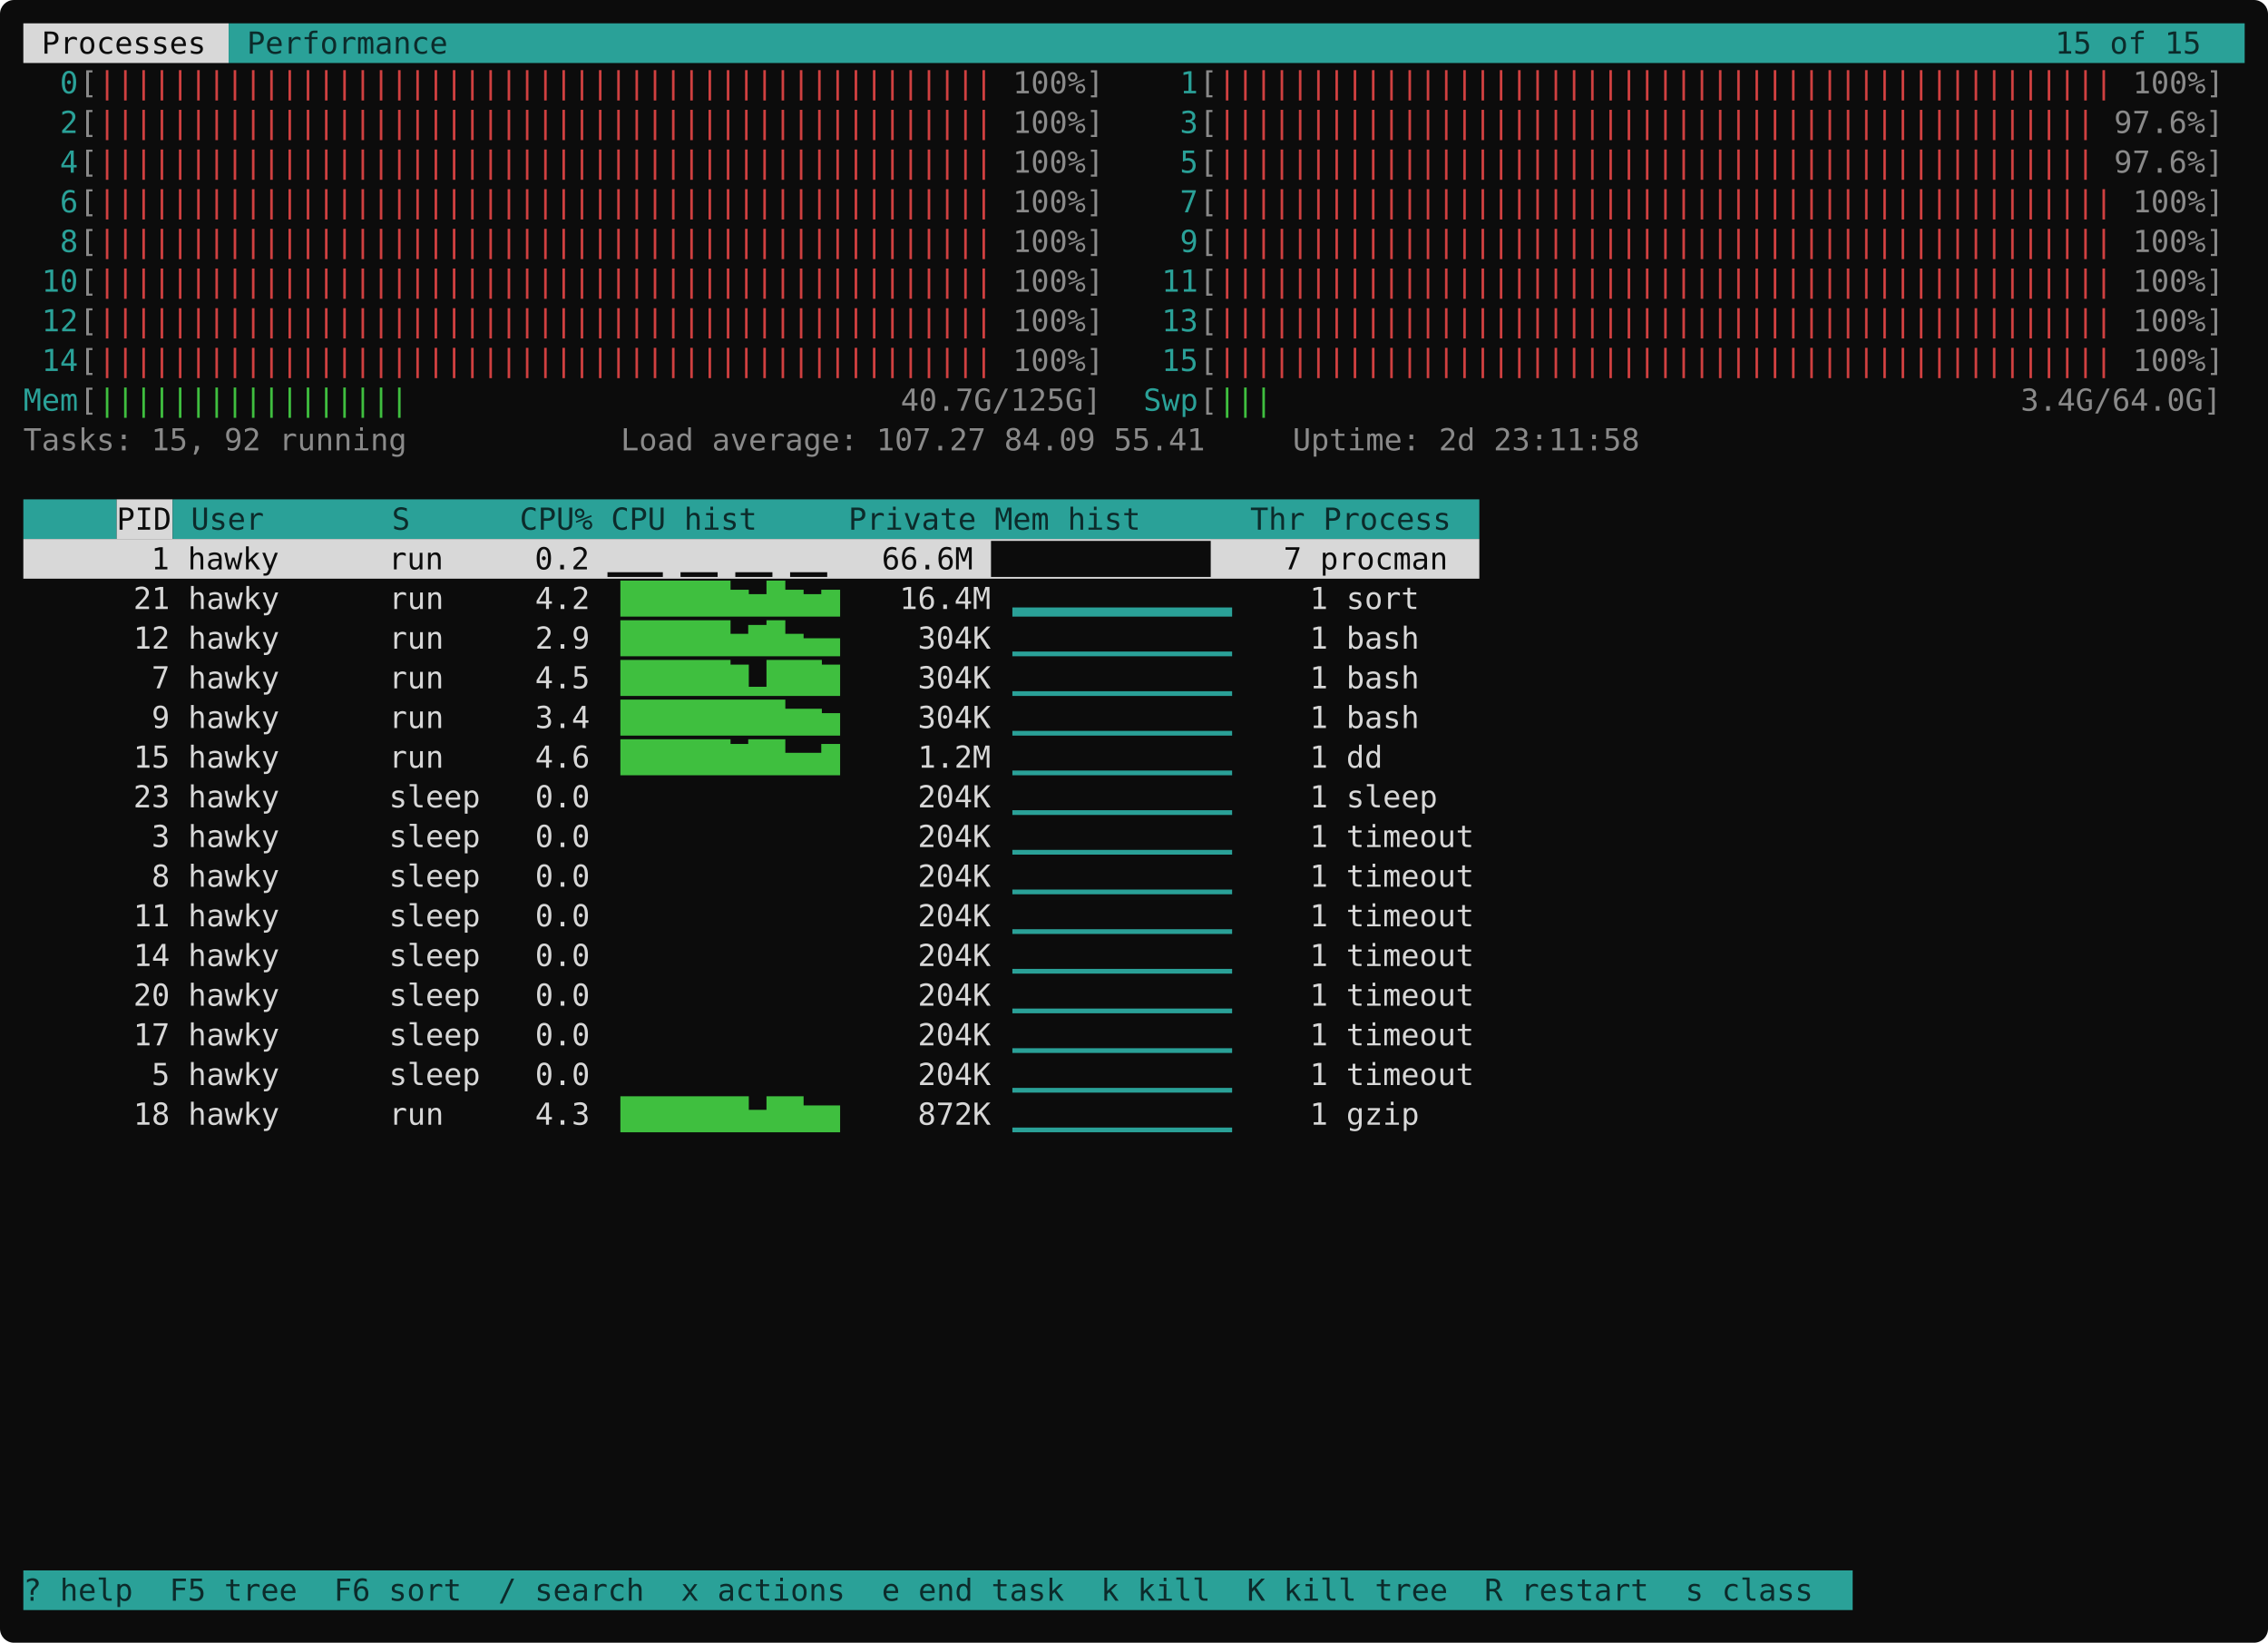
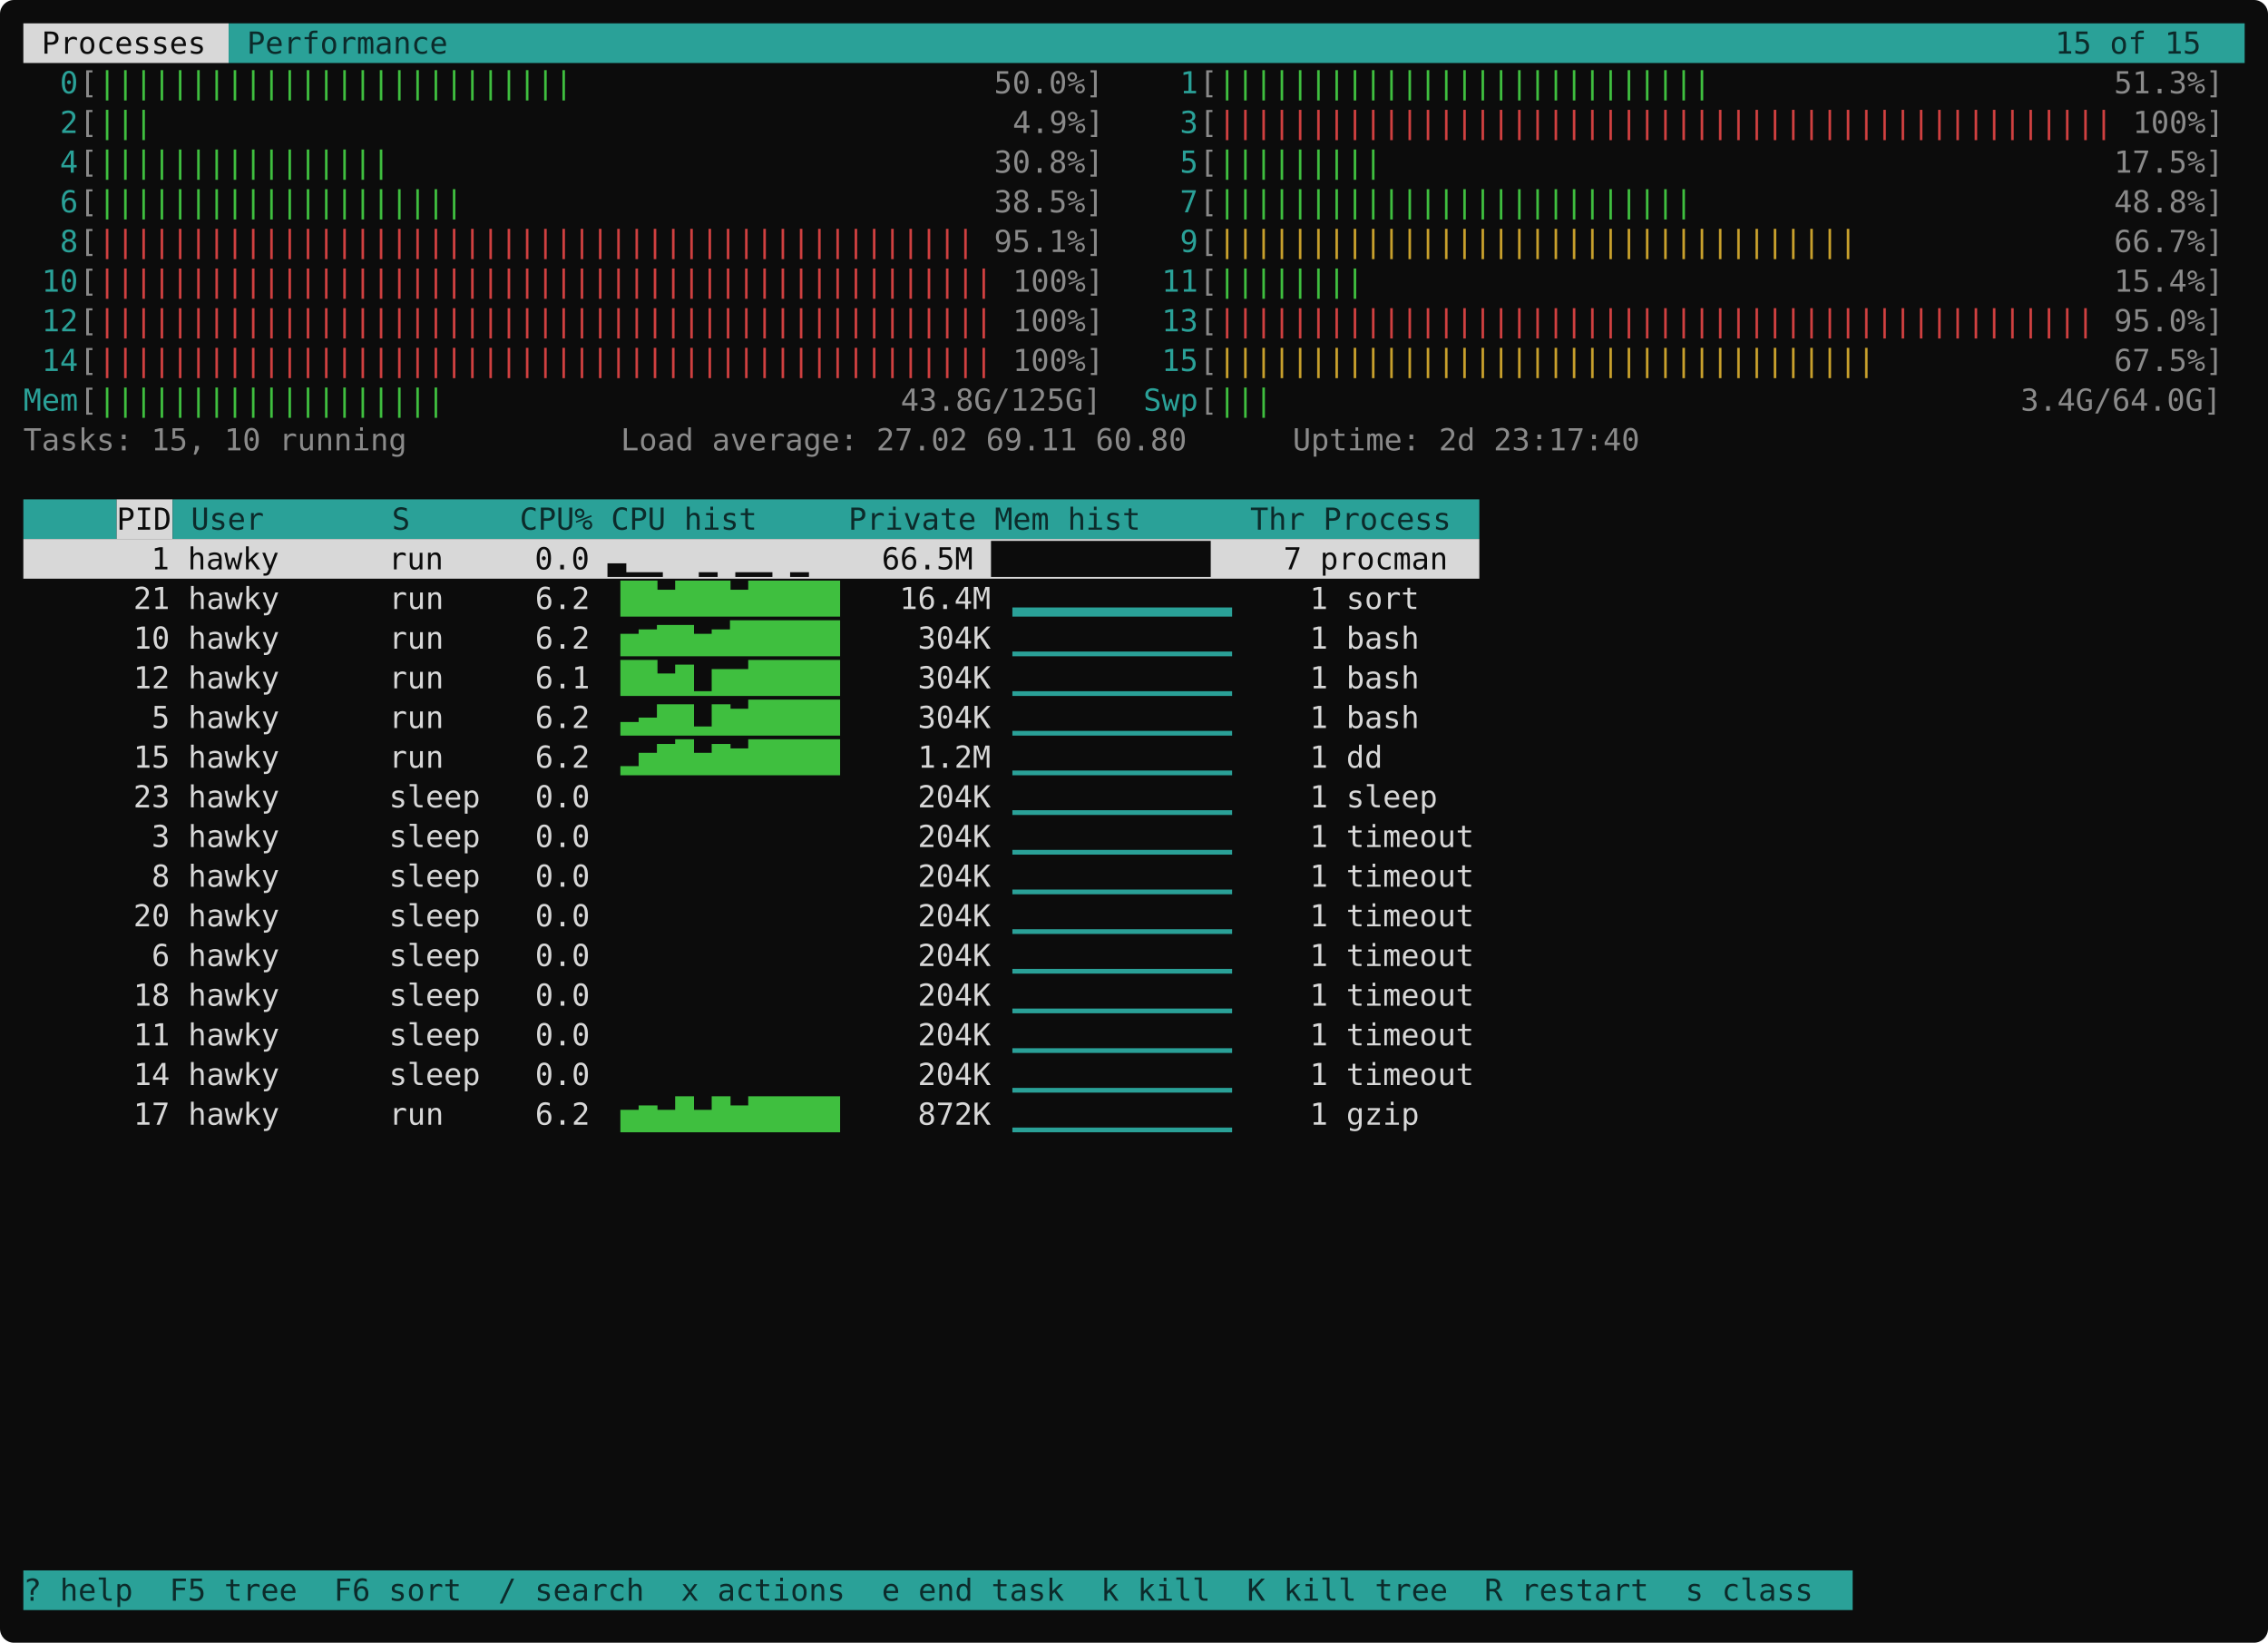
<svg xmlns="http://www.w3.org/2000/svg" width="972" height="704" viewBox="0 0 972 704" role="img" aria-label="procman --tui">
  <rect width="972" height="704" rx="6" fill="#0c0c0c" />
  <g font-family="ui-monospace,SFMono-Regular,Menlo,DejaVu Sans Mono,Consolas,monospace" font-size="13" xml:space="preserve">
    <rect x="10" y="10" width="88" height="17" fill="#d8d8d8" />
    <text x="10" y="23" fill="#0c0c0c"> Processes </text>
    <rect x="98" y="10" width="864" height="17" fill="#2aa198" />
    <text x="98" y="23" fill="#0c2b2b"> Performance                                                                                        15 of 15</text>
    <text x="10" y="40" fill="#2aa198">  0</text>
    <text x="34" y="40" fill="#8a8a8a">[</text>
-     <text x="42" y="40" fill="#d04040">|||||||||||||||||||||||||||||||||||||||||||||||||</text>
-     <text x="434" y="40" fill="#8a8a8a">100%]</text>
+     <text x="42" y="40" fill="#3fbf3f">||||||||||||||||||||||||||</text>
+     <text x="250" y="40" fill="#d8d8d8">                      </text>
+     <text x="426" y="40" fill="#8a8a8a">50.0%]</text>
    <text x="474" y="40" fill="#d8d8d8">  </text>
    <text x="490" y="40" fill="#2aa198">  1</text>
    <text x="514" y="40" fill="#8a8a8a">[</text>
-     <text x="522" y="40" fill="#d04040">|||||||||||||||||||||||||||||||||||||||||||||||||</text>
-     <text x="914" y="40" fill="#8a8a8a">100%]</text>
+     <text x="522" y="40" fill="#3fbf3f">|||||||||||||||||||||||||||</text>
+     <text x="738" y="40" fill="#d8d8d8">                     </text>
+     <text x="906" y="40" fill="#8a8a8a">51.3%]</text>
    <text x="10" y="57" fill="#2aa198">  2</text>
    <text x="34" y="57" fill="#8a8a8a">[</text>
-     <text x="42" y="57" fill="#d04040">|||||||||||||||||||||||||||||||||||||||||||||||||</text>
-     <text x="434" y="57" fill="#8a8a8a">100%]</text>
+     <text x="42" y="57" fill="#3fbf3f">|||</text>
+     <text x="66" y="57" fill="#d8d8d8">                                              </text>
+     <text x="434" y="57" fill="#8a8a8a">4.9%]</text>
    <text x="474" y="57" fill="#d8d8d8">  </text>
    <text x="490" y="57" fill="#2aa198">  3</text>
    <text x="514" y="57" fill="#8a8a8a">[</text>
-     <text x="522" y="57" fill="#d04040">||||||||||||||||||||||||||||||||||||||||||||||||</text>
-     <text x="906" y="57" fill="#8a8a8a">97.6%]</text>
+     <text x="522" y="57" fill="#d04040">|||||||||||||||||||||||||||||||||||||||||||||||||</text>
+     <text x="914" y="57" fill="#8a8a8a">100%]</text>
    <text x="10" y="74" fill="#2aa198">  4</text>
    <text x="34" y="74" fill="#8a8a8a">[</text>
-     <text x="42" y="74" fill="#d04040">|||||||||||||||||||||||||||||||||||||||||||||||||</text>
-     <text x="434" y="74" fill="#8a8a8a">100%]</text>
+     <text x="42" y="74" fill="#3fbf3f">||||||||||||||||</text>
+     <text x="170" y="74" fill="#d8d8d8">                                </text>
+     <text x="426" y="74" fill="#8a8a8a">30.8%]</text>
    <text x="474" y="74" fill="#d8d8d8">  </text>
    <text x="490" y="74" fill="#2aa198">  5</text>
    <text x="514" y="74" fill="#8a8a8a">[</text>
-     <text x="522" y="74" fill="#d04040">||||||||||||||||||||||||||||||||||||||||||||||||</text>
-     <text x="906" y="74" fill="#8a8a8a">97.6%]</text>
+     <text x="522" y="74" fill="#3fbf3f">|||||||||</text>
+     <text x="594" y="74" fill="#d8d8d8">                                       </text>
+     <text x="906" y="74" fill="#8a8a8a">17.5%]</text>
    <text x="10" y="91" fill="#2aa198">  6</text>
    <text x="34" y="91" fill="#8a8a8a">[</text>
-     <text x="42" y="91" fill="#d04040">|||||||||||||||||||||||||||||||||||||||||||||||||</text>
-     <text x="434" y="91" fill="#8a8a8a">100%]</text>
+     <text x="42" y="91" fill="#3fbf3f">||||||||||||||||||||</text>
+     <text x="202" y="91" fill="#d8d8d8">                            </text>
+     <text x="426" y="91" fill="#8a8a8a">38.5%]</text>
    <text x="474" y="91" fill="#d8d8d8">  </text>
    <text x="490" y="91" fill="#2aa198">  7</text>
    <text x="514" y="91" fill="#8a8a8a">[</text>
-     <text x="522" y="91" fill="#d04040">|||||||||||||||||||||||||||||||||||||||||||||||||</text>
-     <text x="914" y="91" fill="#8a8a8a">100%]</text>
+     <text x="522" y="91" fill="#3fbf3f">||||||||||||||||||||||||||</text>
+     <text x="730" y="91" fill="#d8d8d8">                      </text>
+     <text x="906" y="91" fill="#8a8a8a">48.8%]</text>
    <text x="10" y="108" fill="#2aa198">  8</text>
    <text x="34" y="108" fill="#8a8a8a">[</text>
-     <text x="42" y="108" fill="#d04040">|||||||||||||||||||||||||||||||||||||||||||||||||</text>
-     <text x="434" y="108" fill="#8a8a8a">100%]</text>
+     <text x="42" y="108" fill="#d04040">||||||||||||||||||||||||||||||||||||||||||||||||</text>
+     <text x="426" y="108" fill="#8a8a8a">95.1%]</text>
    <text x="474" y="108" fill="#d8d8d8">  </text>
    <text x="490" y="108" fill="#2aa198">  9</text>
    <text x="514" y="108" fill="#8a8a8a">[</text>
-     <text x="522" y="108" fill="#d04040">|||||||||||||||||||||||||||||||||||||||||||||||||</text>
-     <text x="914" y="108" fill="#8a8a8a">100%]</text>
+     <text x="522" y="108" fill="#c8a02c">|||||||||||||||||||||||||||||||||||</text>
+     <text x="802" y="108" fill="#d8d8d8">             </text>
+     <text x="906" y="108" fill="#8a8a8a">66.7%]</text>
    <text x="10" y="125" fill="#2aa198"> 10</text>
    <text x="34" y="125" fill="#8a8a8a">[</text>
    <text x="42" y="125" fill="#d04040">|||||||||||||||||||||||||||||||||||||||||||||||||</text>
    <text x="434" y="125" fill="#8a8a8a">100%]</text>
    <text x="474" y="125" fill="#d8d8d8">  </text>
    <text x="490" y="125" fill="#2aa198"> 11</text>
    <text x="514" y="125" fill="#8a8a8a">[</text>
-     <text x="522" y="125" fill="#d04040">|||||||||||||||||||||||||||||||||||||||||||||||||</text>
-     <text x="914" y="125" fill="#8a8a8a">100%]</text>
+     <text x="522" y="125" fill="#3fbf3f">||||||||</text>
+     <text x="586" y="125" fill="#d8d8d8">                                        </text>
+     <text x="906" y="125" fill="#8a8a8a">15.4%]</text>
    <text x="10" y="142" fill="#2aa198"> 12</text>
    <text x="34" y="142" fill="#8a8a8a">[</text>
    <text x="42" y="142" fill="#d04040">|||||||||||||||||||||||||||||||||||||||||||||||||</text>
    <text x="434" y="142" fill="#8a8a8a">100%]</text>
    <text x="474" y="142" fill="#d8d8d8">  </text>
    <text x="490" y="142" fill="#2aa198"> 13</text>
    <text x="514" y="142" fill="#8a8a8a">[</text>
-     <text x="522" y="142" fill="#d04040">|||||||||||||||||||||||||||||||||||||||||||||||||</text>
-     <text x="914" y="142" fill="#8a8a8a">100%]</text>
+     <text x="522" y="142" fill="#d04040">||||||||||||||||||||||||||||||||||||||||||||||||</text>
+     <text x="906" y="142" fill="#8a8a8a">95.0%]</text>
    <text x="10" y="159" fill="#2aa198"> 14</text>
    <text x="34" y="159" fill="#8a8a8a">[</text>
    <text x="42" y="159" fill="#d04040">|||||||||||||||||||||||||||||||||||||||||||||||||</text>
    <text x="434" y="159" fill="#8a8a8a">100%]</text>
    <text x="474" y="159" fill="#d8d8d8">  </text>
    <text x="490" y="159" fill="#2aa198"> 15</text>
    <text x="514" y="159" fill="#8a8a8a">[</text>
-     <text x="522" y="159" fill="#d04040">|||||||||||||||||||||||||||||||||||||||||||||||||</text>
-     <text x="914" y="159" fill="#8a8a8a">100%]</text>
+     <text x="522" y="159" fill="#c8a02c">||||||||||||||||||||||||||||||||||||</text>
+     <text x="810" y="159" fill="#d8d8d8">            </text>
+     <text x="906" y="159" fill="#8a8a8a">67.5%]</text>
    <text x="10" y="176" fill="#2aa198">Mem</text>
    <text x="34" y="176" fill="#8a8a8a">[</text>
-     <text x="42" y="176" fill="#3fbf3f">|||||||||||||||||</text>
-     <text x="178" y="176" fill="#d8d8d8">                          </text>
-     <text x="386" y="176" fill="#8a8a8a">40.7G/125G]</text>
+     <text x="42" y="176" fill="#3fbf3f">|||||||||||||||||||</text>
+     <text x="194" y="176" fill="#d8d8d8">                        </text>
+     <text x="386" y="176" fill="#8a8a8a">43.8G/125G]</text>
    <text x="474" y="176" fill="#d8d8d8">  </text>
    <text x="490" y="176" fill="#2aa198">Swp</text>
    <text x="514" y="176" fill="#8a8a8a">[</text>
    <text x="522" y="176" fill="#3fbf3f">|||</text>
    <text x="546" y="176" fill="#d8d8d8">                                        </text>
    <text x="866" y="176" fill="#8a8a8a">3.4G/64.0G]</text>
-     <text x="10" y="193" fill="#8a8a8a">Tasks: 15, 92 running</text>
+     <text x="10" y="193" fill="#8a8a8a">Tasks: 15, 10 running</text>
    <text x="178" y="193" fill="#d8d8d8">           </text>
-     <text x="266" y="193" fill="#8a8a8a">Load average: 107.27 84.09 55.41</text>
-     <text x="522" y="193" fill="#d8d8d8">    </text>
-     <text x="554" y="193" fill="#8a8a8a">Uptime: 2d 23:11:58</text>
+     <text x="266" y="193" fill="#8a8a8a">Load average: 27.02 69.11 60.80</text>
+     <text x="514" y="193" fill="#d8d8d8">     </text>
+     <text x="554" y="193" fill="#8a8a8a">Uptime: 2d 23:17:40</text>
    <rect x="10" y="214" width="40" height="17" fill="#2aa198" />
    <text x="10" y="227" fill="#0c2b2b">     </text>
    <rect x="50" y="214" width="24" height="17" fill="#d8d8d8" />
    <text x="50" y="227" fill="#0c0c0c">PID</text>
    <rect x="74" y="214" width="560" height="17" fill="#2aa198" />
    <text x="74" y="227" fill="#0c2b2b"> User       S      CPU% CPU hist     Private Mem hist      Thr Process</text>
    <rect x="10" y="231" width="624" height="17" fill="#d8d8d8" />
-     <text x="10" y="244" fill="#0c0c0c">       1 hawky      run     0.2 ▁▁▁ ▁▁ ▁▁ ▁▁   66.6M ████████████    7 procman</text>
+     <text x="10" y="244" fill="#0c0c0c">       1 hawky      run     0.0 ▃▁▁  ▁ ▁▁ ▁    66.5M ████████████    7 procman</text>
    <text x="10" y="261" fill="#eba03c"> </text>
-     <text x="18" y="261" fill="#d8d8d8">     21 hawky      run     4.2 </text>
-     <text x="266" y="261" fill="#3fbf3f">██████▆▅█▆▅▆</text>
+     <text x="18" y="261" fill="#d8d8d8">     21 hawky      run     6.2 </text>
+     <text x="266" y="261" fill="#3fbf3f">██▆███▆█████</text>
    <text x="362" y="261" fill="#d8d8d8">   16.4M </text>
    <text x="434" y="261" fill="#2aa198">▂▂▂▂▂▂▂▂▂▂▂▂</text>
    <text x="530" y="261" fill="#d8d8d8">    1 sort</text>
    <text x="10" y="278" fill="#eba03c"> </text>
-     <text x="18" y="278" fill="#d8d8d8">     12 hawky      run     2.9 </text>
-     <text x="266" y="278" fill="#3fbf3f">██████▅▇█▅▄▄</text>
+     <text x="18" y="278" fill="#d8d8d8">     10 hawky      run     6.2 </text>
+     <text x="266" y="278" fill="#3fbf3f">▅▆▇▇▅▆██████</text>
    <text x="362" y="278" fill="#d8d8d8">    304K </text>
    <text x="434" y="278" fill="#2aa198">▁▁▁▁▁▁▁▁▁▁▁▁</text>
    <text x="530" y="278" fill="#d8d8d8">    1 bash</text>
    <text x="10" y="295" fill="#eba03c"> </text>
-     <text x="18" y="295" fill="#d8d8d8">      7 hawky      run     4.5 </text>
-     <text x="266" y="295" fill="#3fbf3f">██████▇▂███▇</text>
+     <text x="18" y="295" fill="#d8d8d8">     12 hawky      run     6.1 </text>
+     <text x="266" y="295" fill="#3fbf3f">██▅▇▁▆▆█████</text>
    <text x="362" y="295" fill="#d8d8d8">    304K </text>
    <text x="434" y="295" fill="#2aa198">▁▁▁▁▁▁▁▁▁▁▁▁</text>
    <text x="530" y="295" fill="#d8d8d8">    1 bash</text>
    <text x="10" y="312" fill="#eba03c"> </text>
-     <text x="18" y="312" fill="#d8d8d8">      9 hawky      run     3.4 </text>
-     <text x="266" y="312" fill="#3fbf3f">█████████▆▆▅</text>
+     <text x="18" y="312" fill="#d8d8d8">      5 hawky      run     6.2 </text>
+     <text x="266" y="312" fill="#3fbf3f">▃▄▇▇▂▇▆█████</text>
    <text x="362" y="312" fill="#d8d8d8">    304K </text>
    <text x="434" y="312" fill="#2aa198">▁▁▁▁▁▁▁▁▁▁▁▁</text>
    <text x="530" y="312" fill="#d8d8d8">    1 bash</text>
    <text x="10" y="329" fill="#eba03c"> </text>
-     <text x="18" y="329" fill="#d8d8d8">     15 hawky      run     4.6 </text>
-     <text x="266" y="329" fill="#3fbf3f">██████▇██▅▅▇</text>
+     <text x="18" y="329" fill="#d8d8d8">     15 hawky      run     6.2 </text>
+     <text x="266" y="329" fill="#3fbf3f">▂▅▇█▅▇▆█████</text>
    <text x="362" y="329" fill="#d8d8d8">    1.2M </text>
    <text x="434" y="329" fill="#2aa198">▁▁▁▁▁▁▁▁▁▁▁▁</text>
    <text x="530" y="329" fill="#d8d8d8">    1 dd</text>
    <text x="10" y="346" fill="#eba03c"> </text>
    <text x="18" y="346" fill="#d8d8d8">     23 hawky      sleep   0.0 </text>
    <text x="266" y="346" fill="#3fbf3f">            </text>
    <text x="362" y="346" fill="#d8d8d8">    204K </text>
    <text x="434" y="346" fill="#2aa198">▁▁▁▁▁▁▁▁▁▁▁▁</text>
    <text x="530" y="346" fill="#d8d8d8">    1 sleep</text>
    <text x="10" y="363" fill="#eba03c"> </text>
    <text x="18" y="363" fill="#d8d8d8">      3 hawky      sleep   0.0 </text>
    <text x="266" y="363" fill="#3fbf3f">            </text>
    <text x="362" y="363" fill="#d8d8d8">    204K </text>
    <text x="434" y="363" fill="#2aa198">▁▁▁▁▁▁▁▁▁▁▁▁</text>
    <text x="530" y="363" fill="#d8d8d8">    1 timeout</text>
    <text x="10" y="380" fill="#eba03c"> </text>
    <text x="18" y="380" fill="#d8d8d8">      8 hawky      sleep   0.0 </text>
    <text x="266" y="380" fill="#3fbf3f">            </text>
    <text x="362" y="380" fill="#d8d8d8">    204K </text>
    <text x="434" y="380" fill="#2aa198">▁▁▁▁▁▁▁▁▁▁▁▁</text>
    <text x="530" y="380" fill="#d8d8d8">    1 timeout</text>
    <text x="10" y="397" fill="#eba03c"> </text>
-     <text x="18" y="397" fill="#d8d8d8">     11 hawky      sleep   0.0 </text>
+     <text x="18" y="397" fill="#d8d8d8">     20 hawky      sleep   0.0 </text>
    <text x="266" y="397" fill="#3fbf3f">            </text>
    <text x="362" y="397" fill="#d8d8d8">    204K </text>
    <text x="434" y="397" fill="#2aa198">▁▁▁▁▁▁▁▁▁▁▁▁</text>
    <text x="530" y="397" fill="#d8d8d8">    1 timeout</text>
    <text x="10" y="414" fill="#eba03c"> </text>
-     <text x="18" y="414" fill="#d8d8d8">     14 hawky      sleep   0.0 </text>
+     <text x="18" y="414" fill="#d8d8d8">      6 hawky      sleep   0.0 </text>
    <text x="266" y="414" fill="#3fbf3f">            </text>
    <text x="362" y="414" fill="#d8d8d8">    204K </text>
    <text x="434" y="414" fill="#2aa198">▁▁▁▁▁▁▁▁▁▁▁▁</text>
    <text x="530" y="414" fill="#d8d8d8">    1 timeout</text>
    <text x="10" y="431" fill="#eba03c"> </text>
-     <text x="18" y="431" fill="#d8d8d8">     20 hawky      sleep   0.0 </text>
+     <text x="18" y="431" fill="#d8d8d8">     18 hawky      sleep   0.0 </text>
    <text x="266" y="431" fill="#3fbf3f">            </text>
    <text x="362" y="431" fill="#d8d8d8">    204K </text>
    <text x="434" y="431" fill="#2aa198">▁▁▁▁▁▁▁▁▁▁▁▁</text>
    <text x="530" y="431" fill="#d8d8d8">    1 timeout</text>
    <text x="10" y="448" fill="#eba03c"> </text>
-     <text x="18" y="448" fill="#d8d8d8">     17 hawky      sleep   0.0 </text>
+     <text x="18" y="448" fill="#d8d8d8">     11 hawky      sleep   0.0 </text>
    <text x="266" y="448" fill="#3fbf3f">            </text>
    <text x="362" y="448" fill="#d8d8d8">    204K </text>
    <text x="434" y="448" fill="#2aa198">▁▁▁▁▁▁▁▁▁▁▁▁</text>
    <text x="530" y="448" fill="#d8d8d8">    1 timeout</text>
    <text x="10" y="465" fill="#eba03c"> </text>
-     <text x="18" y="465" fill="#d8d8d8">      5 hawky      sleep   0.0 </text>
+     <text x="18" y="465" fill="#d8d8d8">     14 hawky      sleep   0.0 </text>
    <text x="266" y="465" fill="#3fbf3f">            </text>
    <text x="362" y="465" fill="#d8d8d8">    204K </text>
    <text x="434" y="465" fill="#2aa198">▁▁▁▁▁▁▁▁▁▁▁▁</text>
    <text x="530" y="465" fill="#d8d8d8">    1 timeout</text>
    <text x="10" y="482" fill="#eba03c"> </text>
-     <text x="18" y="482" fill="#d8d8d8">     18 hawky      run     4.3 </text>
-     <text x="266" y="482" fill="#3fbf3f">███████▅██▆▆</text>
+     <text x="18" y="482" fill="#d8d8d8">     17 hawky      run     6.2 </text>
+     <text x="266" y="482" fill="#3fbf3f">▅▆▅█▅█▆█████</text>
    <text x="362" y="482" fill="#d8d8d8">    872K </text>
    <text x="434" y="482" fill="#2aa198">▁▁▁▁▁▁▁▁▁▁▁▁</text>
    <text x="530" y="482" fill="#d8d8d8">    1 gzip</text>
    <rect x="10" y="673" width="784" height="17" fill="#2aa198" />
    <text x="10" y="686" fill="#0c2b2b">? help  F5 tree  F6 sort  / search  x actions  e end task  k kill  K kill tree  R restart  s class</text>
  </g>
</svg>
